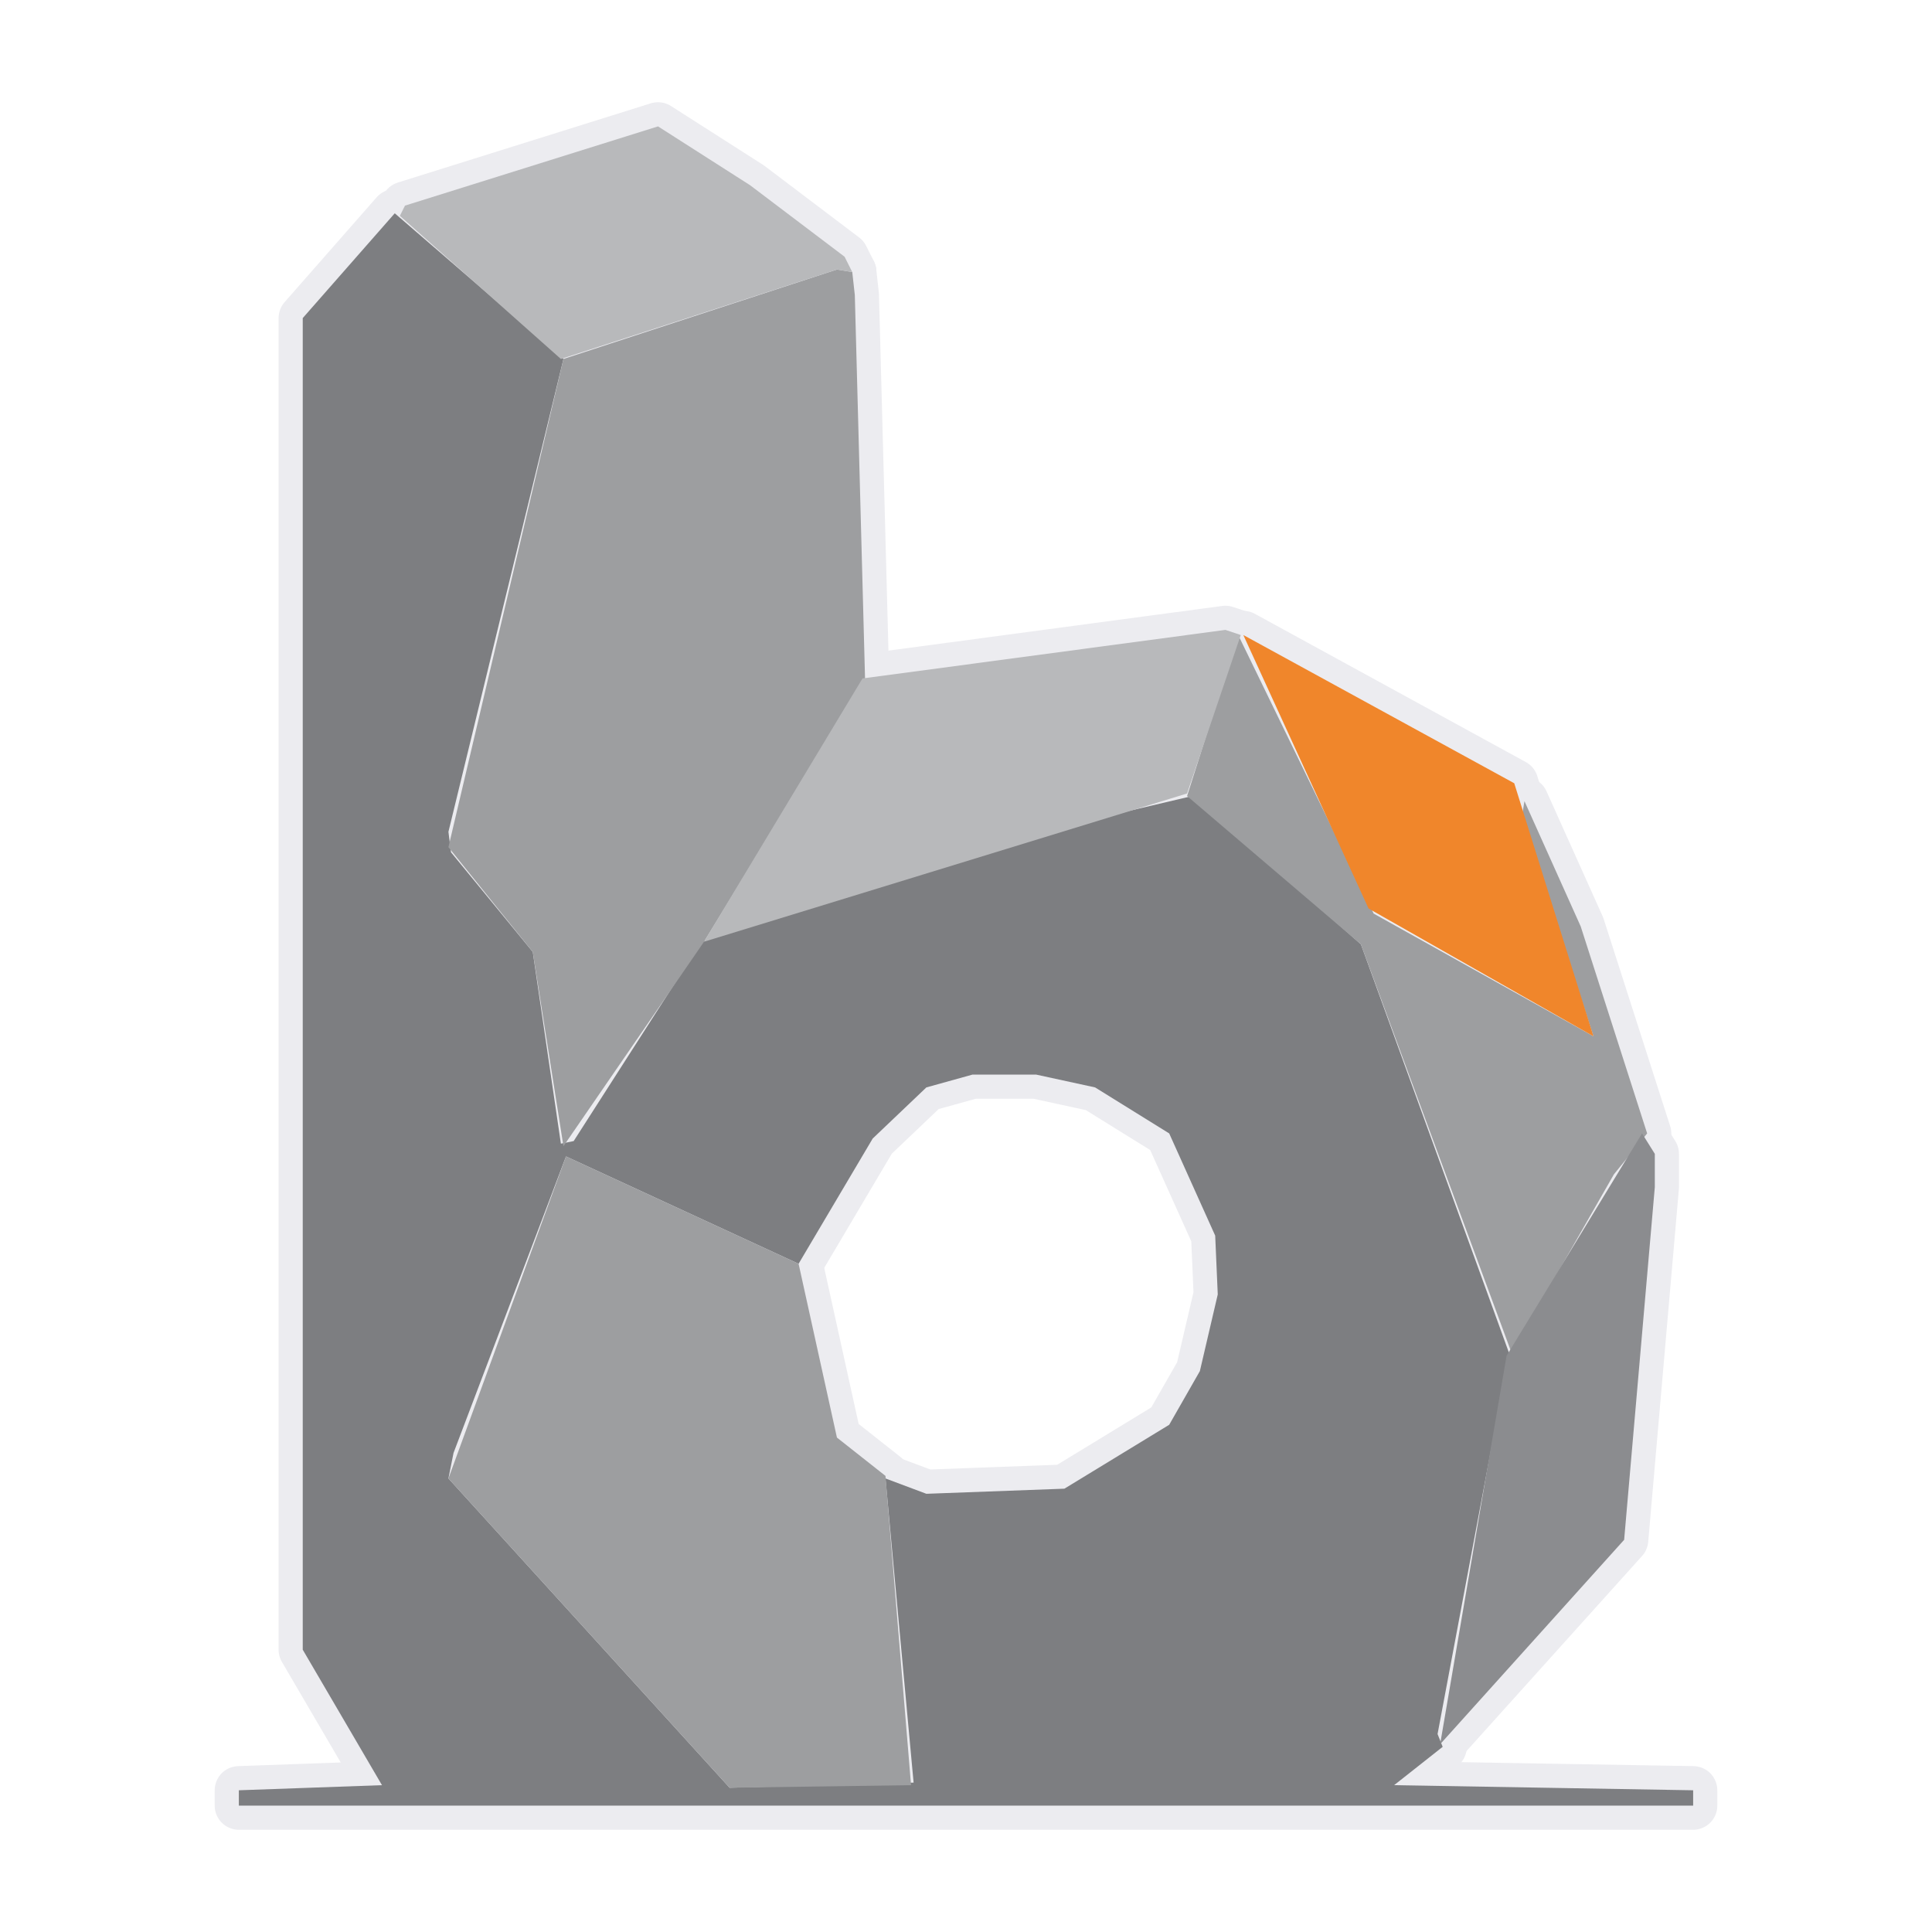
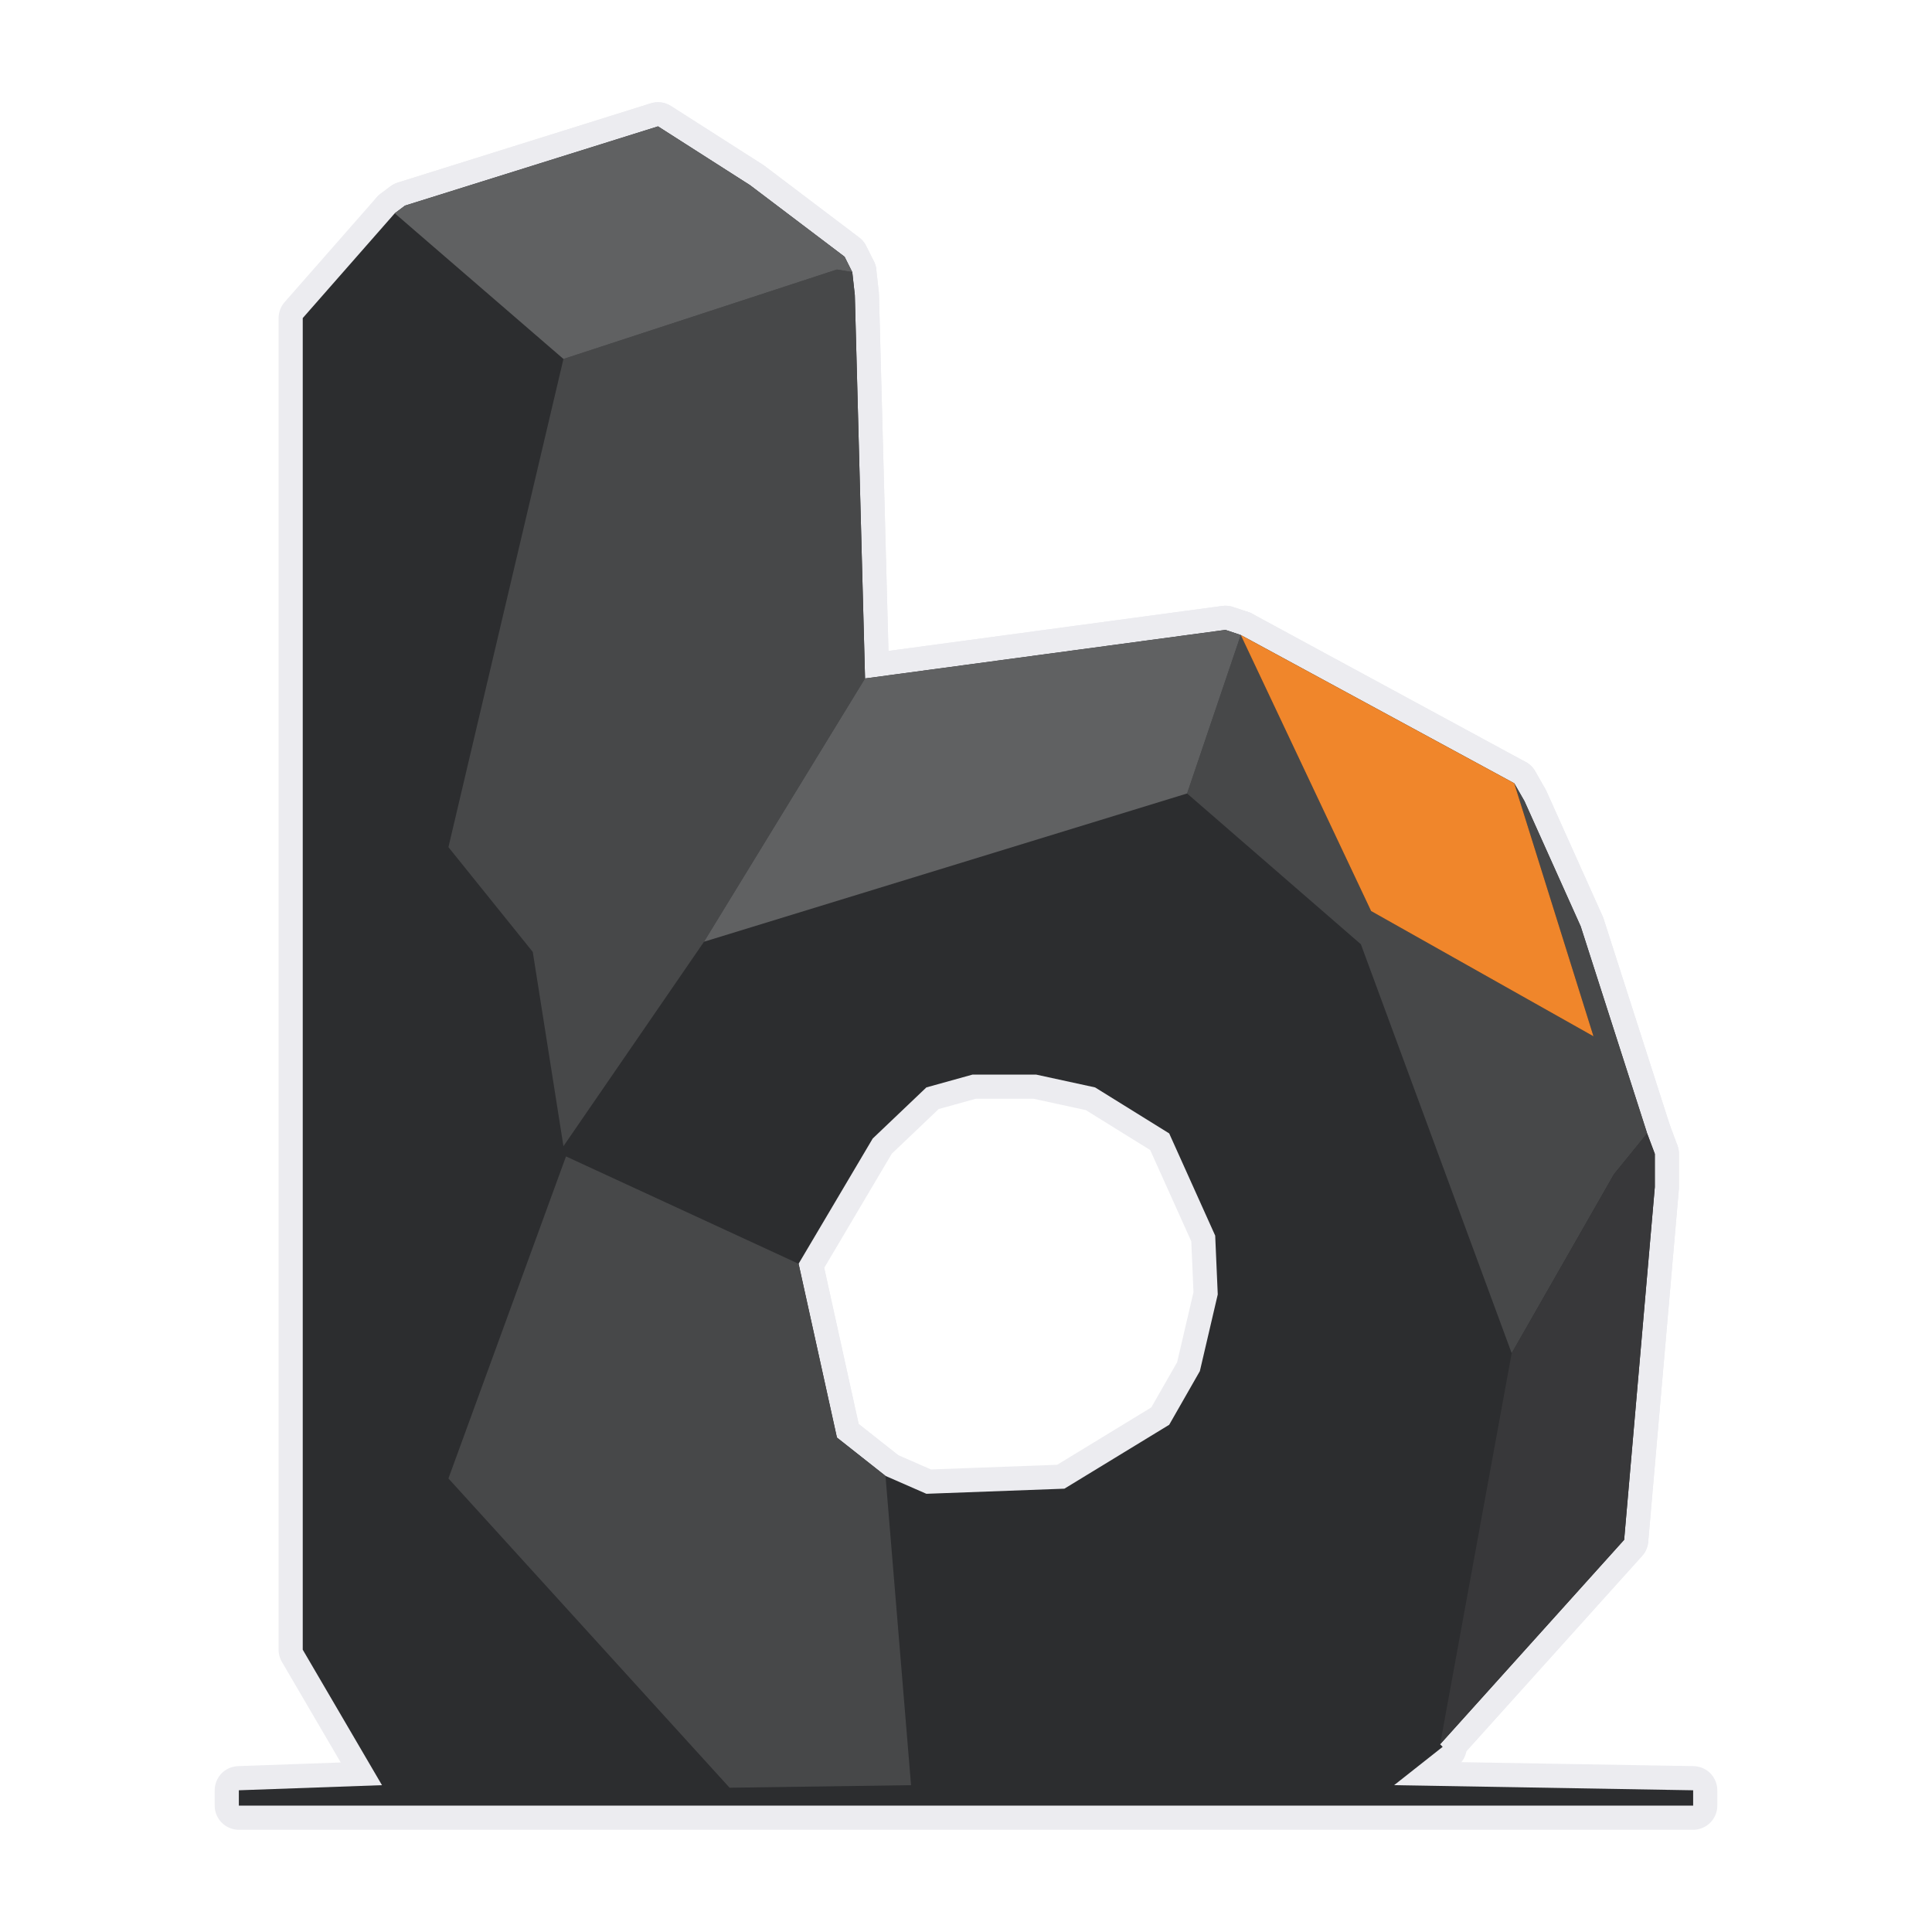
<svg xmlns="http://www.w3.org/2000/svg" viewBox="248.551 236.551 755.898 755.898" width="256" height="256" role="img" aria-label="Brock">
  <g fill="none" stroke="#ececf0" stroke-width="18.898" stroke-linejoin="round">
-     <path d="M403 320L469 377L424 562L425 570L457 609L468 684L473 683L523 605L664 560L715 548L781 606L839 766L811 915L813 920L794 935L911 937L911 943L342 943L342 937L398 935L367 882L367 361ZM629 657L611 662L590 682L561 731L470 689L426 805L424 815L534 936L606 934L595 815L611 821L665 819L706 794L718 773L725 743L724 720L706 680L677 662L654 657Z" />
-     <path d="M576 342L582 343L583 352L587 502L524 605L469 685L457 609L424 568L469 377Z" />
+     <path d="M403 320L407 317L506 286L542 309L579 337L582 343L583 352L587 502L728 483L734 485L841 543L845 550L867 599L893 680L896 688L896 701L884 839L812 919L813 920L794 935L911 937L911 943L342 943L342 937L398 935L367 882L367 361ZM629 657L611 662L590 682L561 731L576 799L595 814L611 821L665 819L706 794L718 773L725 743L724 720L706 680L677 662L654 657Z" />
+     <path d="M469 377L576 342L582 343L583 352L587 502L524 605L469 685L457 609L424 568Z" />
    <path d="M470 689L561 731L576 799L595 814L605 935L534 936L424 815Z" />
-     <path d="M733 485L786 594L872 642L844 556L845 550L867 599L893 680L880 696L840 766L781 606L713 548Z" />
-     <path d="M728 483L734 485L713 547L524 605L586 502Z" />
-     <path d="M891 680L896 688L896 701L884 839L812 919L838 767Z" />
-     <path d="M506 286L542 309L579 337L582 343L576 342L468 377L405 321L407 317Z" />
-     <path d="M735 485L841 543L872 642L784 592Z" />
+     <path d="M734 485L785 593L872 642L841 543L845 550L867 599L893 680L880 696L840 766L781 606L713 547Z" />
+     <path d="M728 483L734 485L713 547L524 605L587 502Z" />
+     <path d="M893 680L896 688L896 701L884 839L812 919L840 766L880 696Z" />
+     <path d="M506 286L542 309L579 337L582 343L576 342L469 377L403 320L407 317Z" />
+     <path d="M734 485L841 543L872 642L785 593Z" />
  </g>
-   <path fill="#7d7e81" fill-rule="evenodd" d="M403 320L469 377L424 562L425 570L457 609L468 684L473 683L523 605L664 560L715 548L781 606L839 766L811 915L813 920L794 935L911 937L911 943L342 943L342 937L398 935L367 882L367 361ZM629 657L611 662L590 682L561 731L470 689L426 805L424 815L534 936L606 934L595 815L611 821L665 819L706 794L718 773L725 743L724 720L706 680L677 662L654 657Z" />
-   <path fill="#9d9ea0" fill-rule="evenodd" d="M576 342L582 343L583 352L587 502L524 605L469 685L457 609L424 568L469 377Z" />
-   <path fill="#9d9ea0" fill-rule="evenodd" d="M470 689L561 731L576 799L595 814L605 935L534 936L424 815Z" />
-   <path fill="#9d9ea0" fill-rule="evenodd" d="M733 485L786 594L872 642L844 556L845 550L867 599L893 680L880 696L840 766L781 606L713 548Z" />
-   <path fill="#b8b9bb" fill-rule="evenodd" d="M728 483L734 485L713 547L524 605L586 502Z" />
-   <path fill="#8b8c8f" fill-rule="evenodd" d="M891 680L896 688L896 701L884 839L812 919L838 767Z" />
-   <path fill="#b8b9bb" fill-rule="evenodd" d="M506 286L542 309L579 337L582 343L576 342L468 377L405 321L407 317Z" />
-   <path fill="#f0862b" fill-rule="evenodd" d="M735 485L841 543L872 642L784 592Z" />
+   <path fill="#2c2d2f" fill-rule="evenodd" d="M403 320L407 317L506 286L542 309L579 337L582 343L583 352L587 502L728 483L734 485L841 543L845 550L867 599L893 680L896 688L896 701L884 839L812 919L813 920L794 935L911 937L911 943L342 943L342 937L398 935L367 882L367 361ZM629 657L611 662L590 682L561 731L576 799L595 814L611 821L665 819L706 794L718 773L725 743L724 720L706 680L677 662L654 657Z" />
+   <path fill="#474849" fill-rule="evenodd" d="M469 377L576 342L582 343L583 352L587 502L524 605L469 685L457 609L424 568Z" />
+   <path fill="#474849" fill-rule="evenodd" d="M470 689L561 731L576 799L595 814L605 935L534 936L424 815Z" />
+   <path fill="#474849" fill-rule="evenodd" d="M734 485L785 593L872 642L841 543L845 550L867 599L893 680L880 696L840 766L781 606L713 547Z" />
+   <path fill="#606162" fill-rule="evenodd" d="M728 483L734 485L713 547L524 605L587 502Z" />
+   <path fill="#38383a" fill-rule="evenodd" d="M893 680L896 688L896 701L884 839L812 919L840 766L880 696Z" />
+   <path fill="#606162" fill-rule="evenodd" d="M506 286L542 309L579 337L582 343L576 342L469 377L403 320L407 317Z" />
+   <path fill="#f0862b" fill-rule="evenodd" d="M734 485L841 543L872 642L785 593Z" />
</svg>
